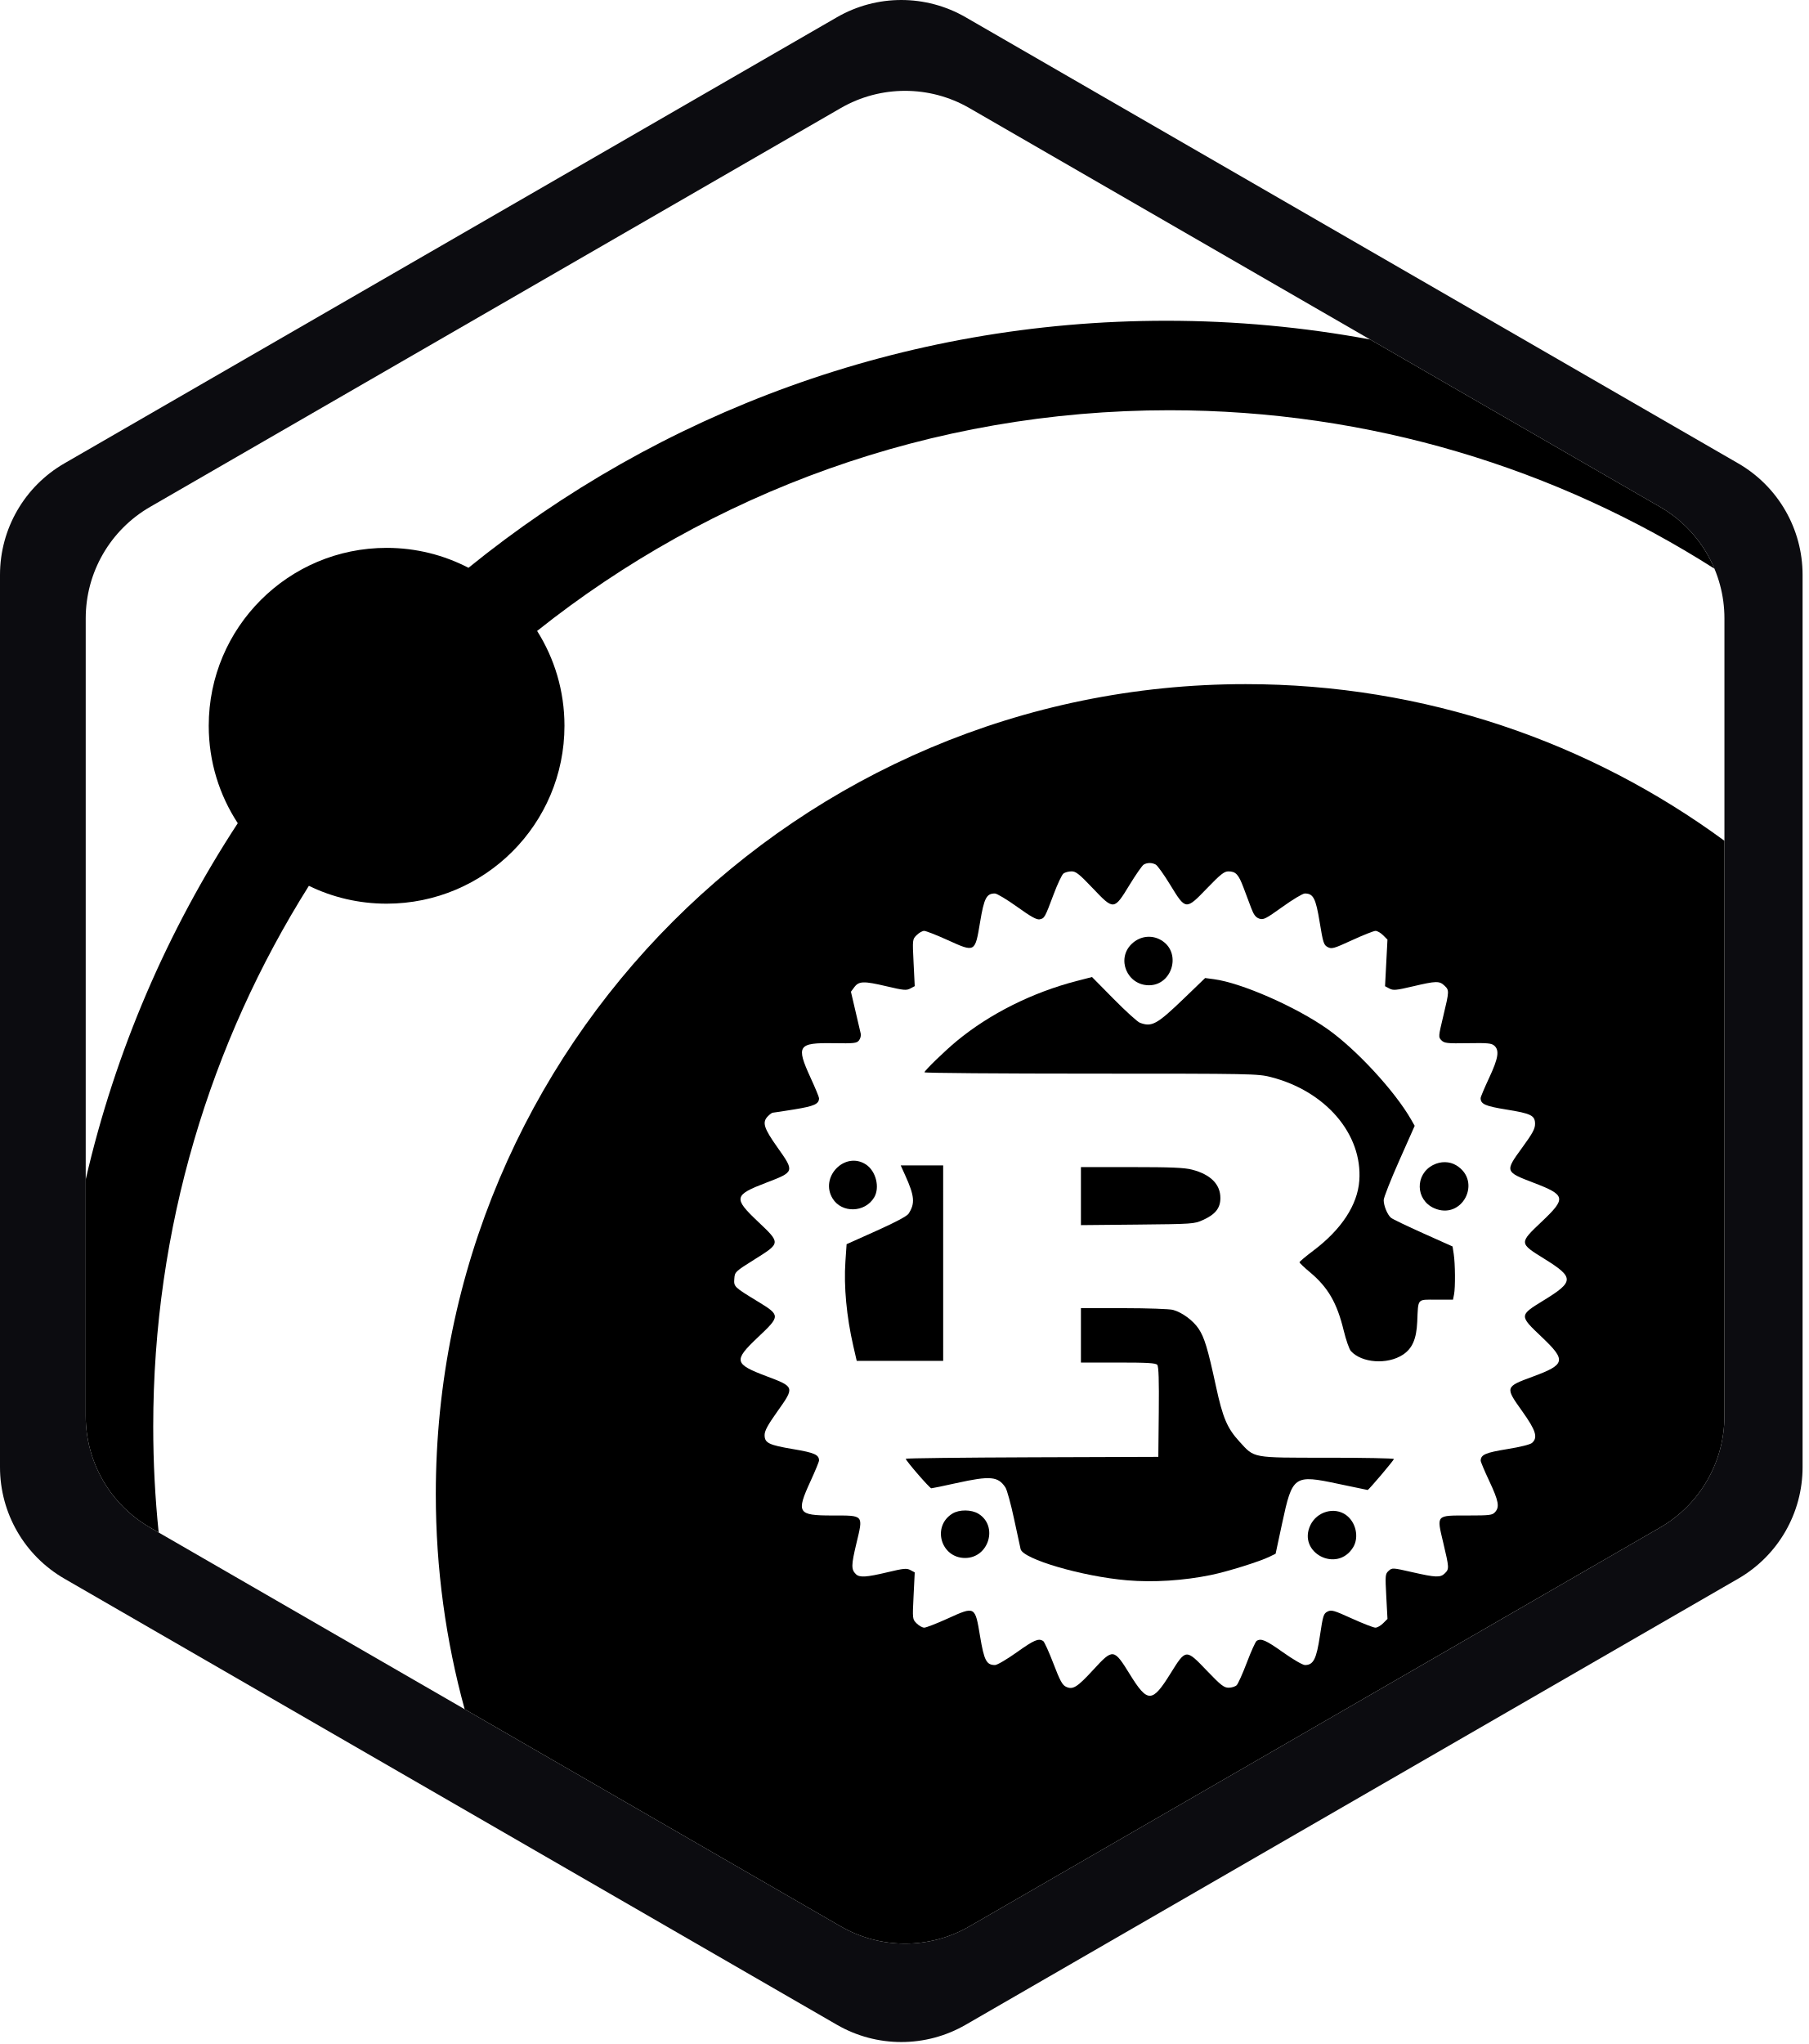
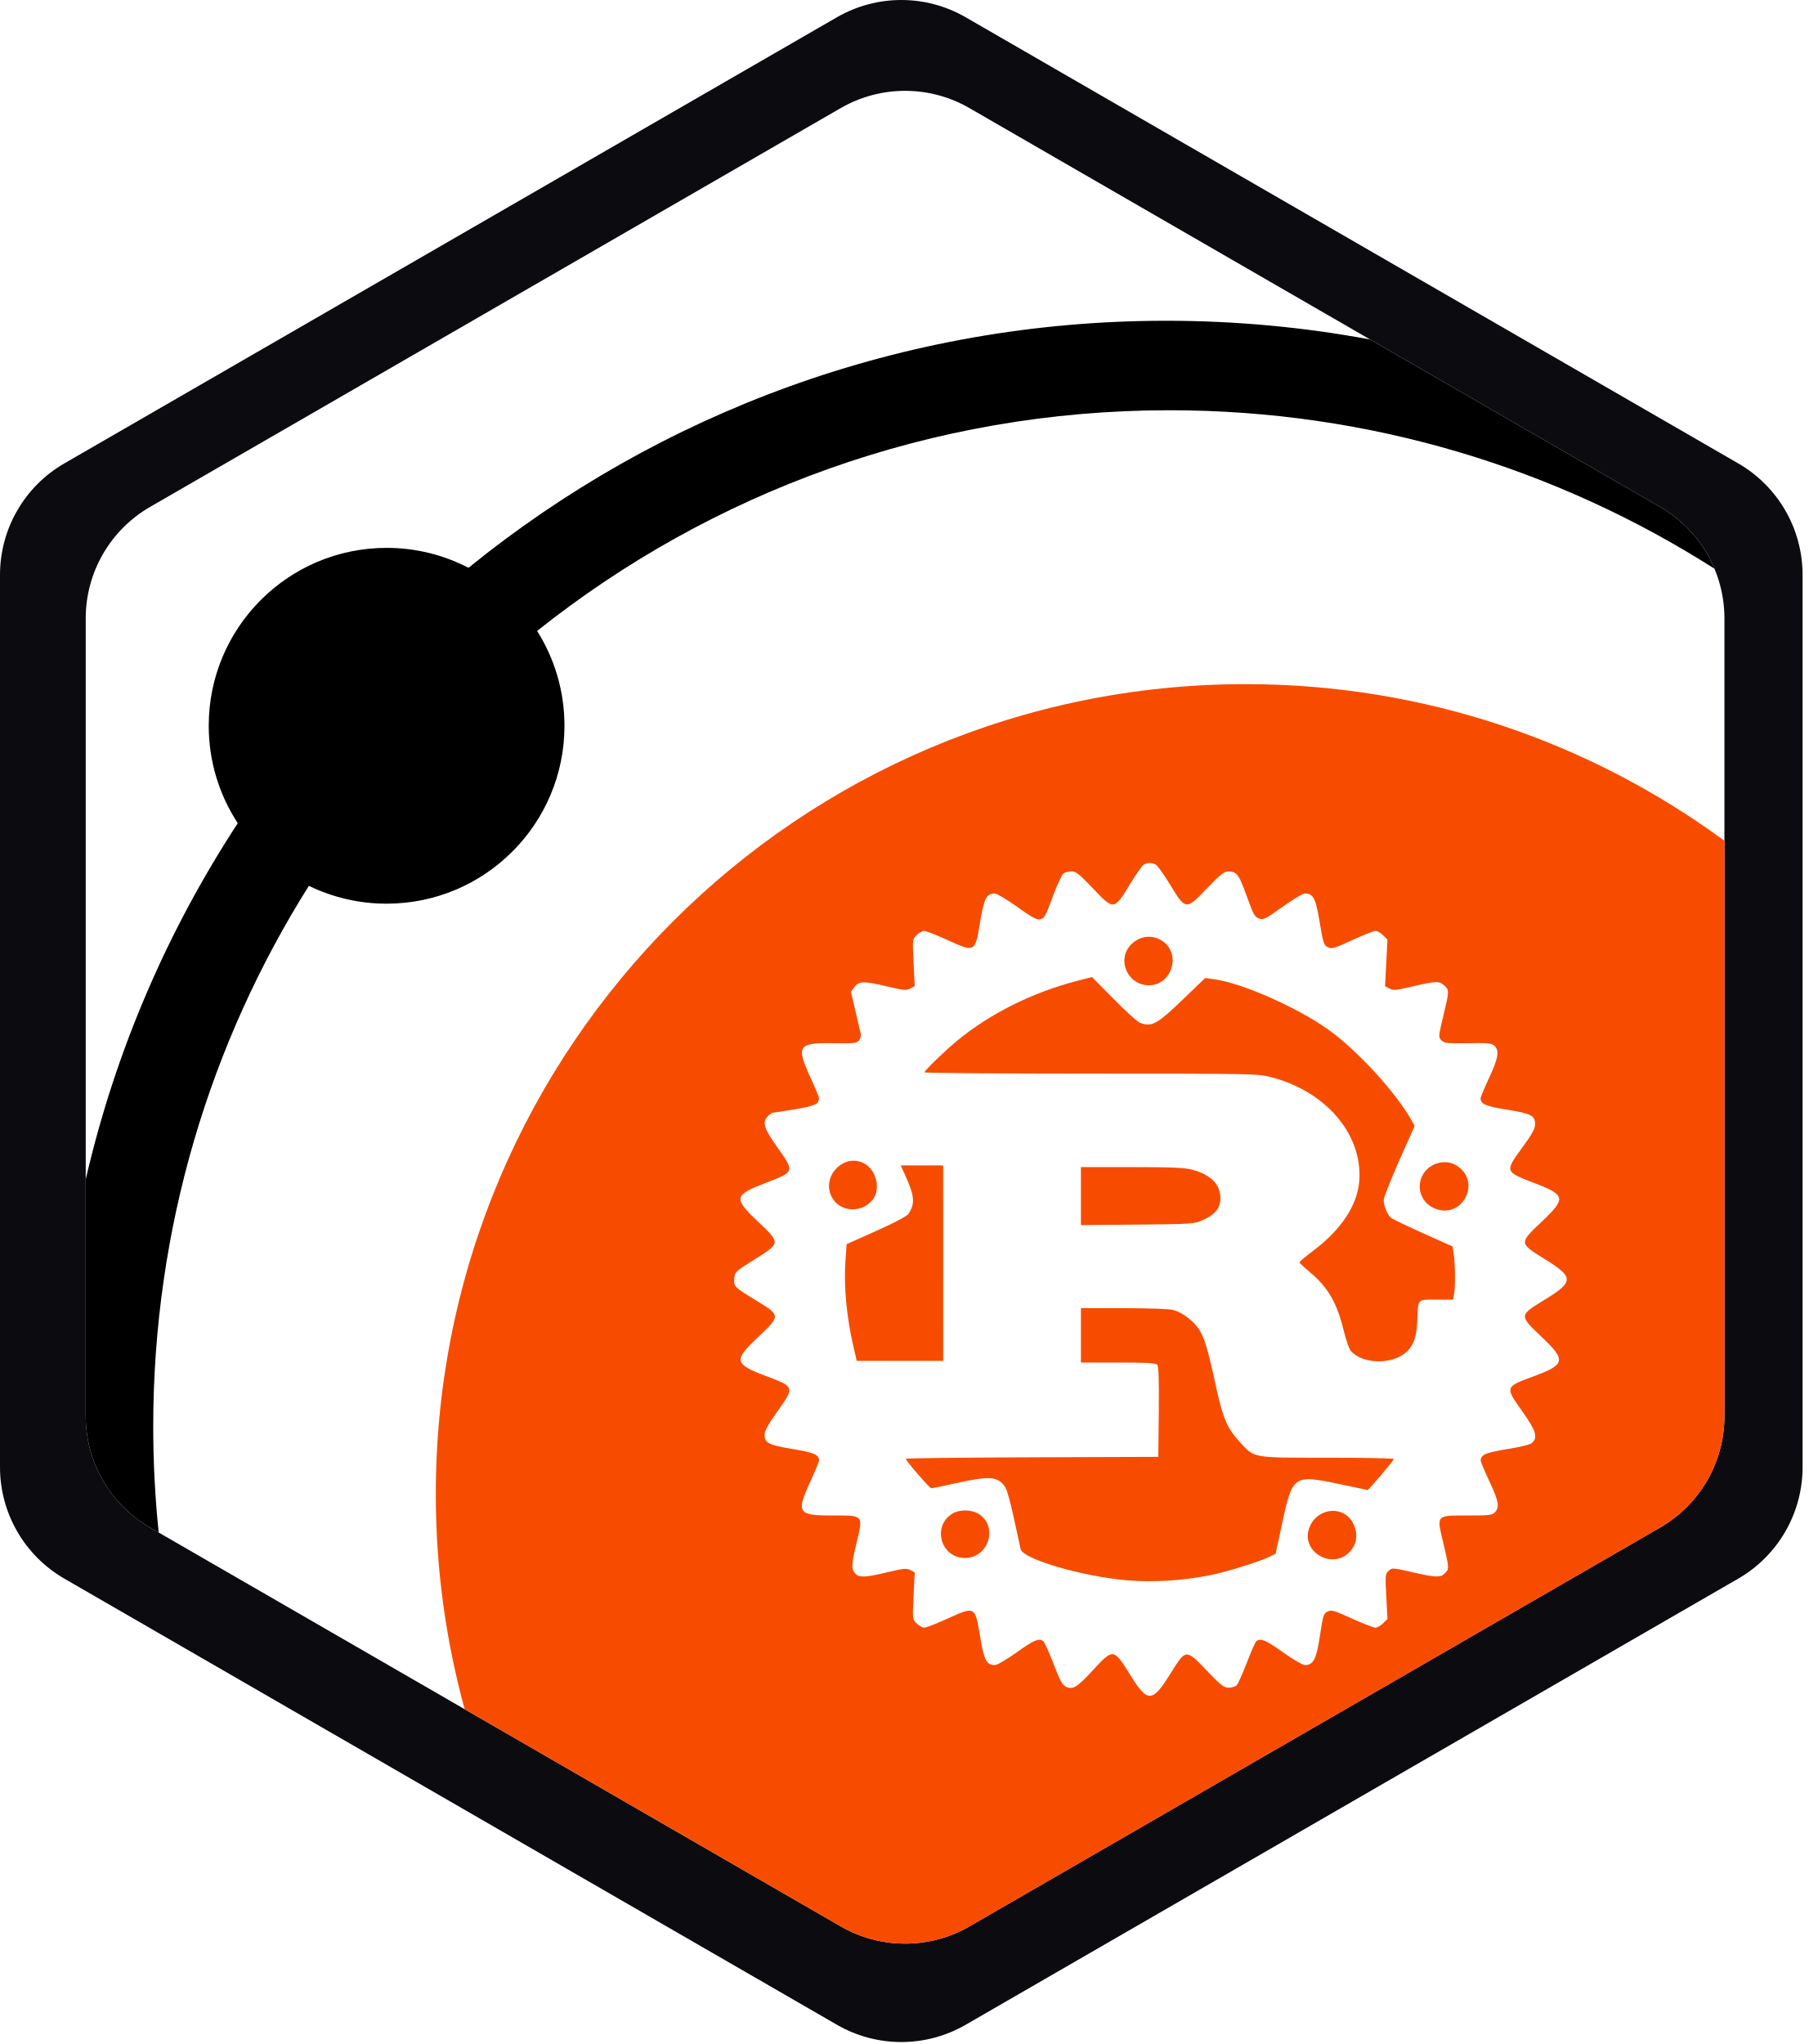
<svg xmlns="http://www.w3.org/2000/svg" width="239" height="270" viewBox="0 0 239 270" fill="none">
  <path fill-rule="evenodd" clip-rule="evenodd" d="M110.578 2.277C115.838 -0.759 122.318 -0.759 127.578 2.277L229.656 61.213C234.916 64.25 238.156 69.862 238.156 75.936V193.805C238.156 199.878 234.916 205.491 229.656 208.528L127.578 267.463C122.318 270.5 115.838 270.5 110.578 267.463L8.5 208.528C3.24 205.491 0 199.878 0 193.805V75.936C0 69.862 3.24 64.25 8.5 61.213L110.578 2.277ZM128.078 14.277C122.818 11.241 116.338 11.241 111.078 14.277L19.825 66.963C14.565 70 11.325 75.612 11.325 81.686V187.055C11.325 193.128 14.565 198.741 19.825 201.778L111.078 254.463C116.338 257.5 122.818 257.5 128.078 254.463L219.331 201.778C224.591 198.741 227.831 193.128 227.831 187.055V81.686C227.831 75.612 224.591 70 219.331 66.963L128.078 14.277Z" fill="#0C0C10" />
-   <path d="M148.487 172.8C151.606 172.802 154.526 172.904 154.973 173.027C156.186 173.364 157.619 174.416 158.354 175.509C159.126 176.658 159.577 178.153 160.647 183.103C161.551 187.288 162.133 188.654 163.762 190.435C165.779 192.64 165.31 192.554 175.387 192.554C180.21 192.554 184.155 192.631 184.159 192.726C184.159 192.895 180.838 196.817 180.692 196.819C180.651 196.819 178.915 196.457 176.835 196.013C170.961 194.76 170.749 194.907 169.401 201.196L168.534 205.237L167.751 205.622C166.445 206.267 162.201 207.592 160.001 208.046C156.364 208.794 152.407 209.044 148.929 208.751C142.999 208.248 135.149 205.95 134.842 204.626C134.777 204.344 134.381 202.526 133.966 200.584C133.549 198.643 133.042 196.801 132.839 196.49C131.867 195.009 130.845 194.917 126.347 195.91C124.645 196.288 123.16 196.594 123.044 196.595C122.831 196.595 119.669 192.943 119.669 192.697C119.676 192.62 127.181 192.531 136.354 192.5L153.037 192.443L153.098 186.521C153.141 182.341 153.082 180.508 152.899 180.291C152.697 180.047 151.62 179.983 147.729 179.983H142.812V172.8H148.487Z" fill="black" />
-   <path d="M173.137 201.447C174.006 199.656 176.316 199.009 177.85 200.132C179.15 201.084 179.582 203.065 178.777 204.386C176.661 207.852 171.369 205.096 173.137 201.447Z" fill="black" />
-   <path d="M125.839 199.933C126.746 199.38 128.34 199.391 129.265 199.955C131.917 201.571 130.645 205.802 127.507 205.799C124.29 205.799 123.097 201.605 125.839 199.933Z" fill="black" />
-   <path d="M147.148 131.97C148.73 133.571 150.279 134.977 150.592 135.095C152.187 135.701 152.842 135.337 156.486 131.829L159.223 129.191L160.382 129.346C164.016 129.827 171.243 132.998 175.396 135.934C179.212 138.632 184.285 144.127 186.446 147.905L186.908 148.715L184.86 153.324C183.734 155.859 182.812 158.2 182.812 158.526C182.812 159.281 183.308 160.474 183.784 160.868C183.985 161.036 185.897 161.956 188.032 162.912L191.912 164.652L192.065 165.639C192.263 166.923 192.288 170.079 192.109 170.976L191.97 171.677H189.755C187.185 171.677 187.383 171.448 187.244 174.596C187.143 176.878 186.591 178.14 185.335 178.957C183.29 180.29 179.912 180.048 178.479 178.467C178.259 178.222 177.832 177.001 177.528 175.751C176.642 172.095 175.453 170.045 173.062 168.047C172.307 167.418 171.691 166.83 171.689 166.739C171.689 166.652 172.519 165.953 173.534 165.189C177.231 162.405 179.357 159.164 179.59 155.954C180.036 149.83 175.153 144.123 167.89 142.272C166.168 141.834 165.431 141.82 144.127 141.82C132.054 141.82 122.171 141.742 122.141 141.646C122.141 141.42 124.828 138.814 126.411 137.507C130.759 133.916 136.405 131.091 142.254 129.583L144.275 129.059L147.148 131.97Z" fill="black" />
-   <path d="M124.613 179.76H113.189L112.737 177.796C111.846 173.929 111.471 169.927 111.695 166.65L111.853 164.349L115.779 162.589C118.243 161.486 119.827 160.645 120.031 160.333C120.924 158.972 120.84 158 119.586 155.234L119.001 153.943H124.611L124.613 179.76Z" fill="black" />
-   <path d="M149.507 154.166C154.735 154.166 156.485 154.24 157.497 154.504C159.942 155.14 161.234 156.434 161.237 158.247C161.239 159.579 160.58 160.412 158.941 161.151C157.782 161.676 157.597 161.688 150.285 161.76L142.812 161.832V154.166H149.507Z" fill="black" />
-   <path d="M189.344 153.889C190.354 153.373 191.513 153.392 192.405 153.936C195.868 156.044 193.185 161.234 189.478 159.595C187.003 158.501 186.923 155.121 189.344 153.889Z" fill="black" />
-   <path d="M110.011 158.326C108.251 155.483 111.641 152.011 114.409 153.823C115.733 154.69 116.275 156.866 115.492 158.174C114.283 160.198 111.221 160.283 110.011 158.326Z" fill="black" />
-   <path d="M149.52 124.682C150.688 123.565 152.36 123.428 153.651 124.347C156.086 126.077 154.792 130.147 151.808 130.147C148.91 130.147 147.452 126.661 149.52 124.682Z" fill="black" />
-   <path fill-rule="evenodd" clip-rule="evenodd" d="M164.578 90.37C188.243 90.37 210.113 98.054 227.831 111.061V187.055C227.831 193.128 224.591 198.741 219.331 201.777L128.078 254.463C122.818 257.5 116.338 257.5 111.078 254.463L61.391 225.775C58.906 216.73 57.578 207.205 57.578 197.37C57.578 138.276 105.484 90.37 164.578 90.37ZM152.696 114.206C152.183 113.931 151.578 113.931 151.105 114.208C150.906 114.324 150.07 115.521 149.247 116.869C147.183 120.255 147.16 120.257 144.387 117.342C142.582 115.445 142.146 115.097 141.565 115.102C141.187 115.103 140.709 115.232 140.503 115.387C140.296 115.542 139.716 116.772 139.21 118.122C138.052 121.216 137.996 121.315 137.354 121.439C136.959 121.513 136.199 121.089 134.376 119.781C133.03 118.815 131.709 118.024 131.441 118.024C130.331 118.025 130.018 118.631 129.489 121.806C128.818 125.842 128.84 125.828 125.198 124.176C123.727 123.509 122.333 122.964 122.099 122.964C121.864 122.964 121.417 123.216 121.109 123.524C120.549 124.084 120.548 124.088 120.701 127.173L120.854 130.263L120.27 130.575C119.752 130.852 119.395 130.819 117.101 130.276C114.107 129.57 113.474 129.589 112.868 130.405L112.424 131.001L113.02 133.548C113.346 134.949 113.66 136.298 113.72 136.545C113.777 136.791 113.677 137.185 113.496 137.421C113.197 137.806 112.879 137.843 110.106 137.8C105.417 137.726 105.152 138.128 107.088 142.354C107.705 143.695 108.21 144.915 108.21 145.062C108.21 145.833 107.593 146.113 104.946 146.545C103.465 146.786 102.178 146.983 102.085 146.983C101.992 146.984 101.715 147.186 101.469 147.433C100.663 148.237 100.892 148.993 102.719 151.569C104.995 154.779 104.991 154.792 101.23 156.228C96.954 157.862 96.867 158.265 100.123 161.35C103.155 164.223 103.16 164.182 99.727 166.338C97.126 167.969 97.086 168.008 97.019 168.894C96.939 169.97 96.959 169.989 100.063 171.884C103.134 173.757 103.134 173.814 100.121 176.662C96.88 179.725 96.979 180.172 101.259 181.785C104.998 183.195 105.003 183.212 102.723 186.421C101.431 188.24 101.019 188.998 101.019 189.56C101.019 190.611 101.567 190.879 104.838 191.428C107.595 191.892 108.21 192.164 108.21 192.924C108.21 193.08 107.704 194.309 107.086 195.654C105.163 199.839 105.382 200.188 109.934 200.188C114.174 200.187 114.061 200.059 113.147 203.878C112.459 206.757 112.449 207.308 113.072 207.93C113.549 208.407 114.449 208.355 117.262 207.682C119.411 207.17 119.788 207.134 120.286 207.399L120.854 207.704L120.701 210.792C120.548 213.88 120.549 213.882 121.109 214.443C121.417 214.753 121.871 215.003 122.112 215.003C122.355 215.002 123.749 214.462 125.212 213.797C128.842 212.15 128.82 212.137 129.49 216.16C130.021 219.349 130.33 219.941 131.463 219.941C131.744 219.941 133.037 219.185 134.336 218.259C136.619 216.632 137.211 216.377 137.819 216.764C137.976 216.863 138.585 218.199 139.172 219.732C140.035 221.988 140.35 222.577 140.831 222.806C141.745 223.244 142.31 222.891 144.459 220.554C147.053 217.73 147.16 217.744 149.278 221.173C151.618 224.959 152.224 224.951 154.622 221.097C156.688 217.776 156.664 217.777 159.457 220.692C161.313 222.626 161.708 222.936 162.333 222.936C162.732 222.935 163.209 222.785 163.391 222.602C163.575 222.418 164.182 221.067 164.739 219.598C165.297 218.129 165.876 216.848 166.025 216.753C166.616 216.378 167.228 216.641 169.508 218.259C170.85 219.211 172.113 219.943 172.413 219.943C173.528 219.943 173.93 219.152 174.393 216.046C174.788 213.397 174.869 213.143 175.391 212.879C175.903 212.619 176.211 212.707 178.616 213.799C180.079 214.461 181.475 215.003 181.717 215.003C181.959 215.003 182.419 214.744 182.735 214.426L183.313 213.851L183.155 210.887C183.003 208.06 183.017 207.906 183.468 207.498C183.932 207.079 183.981 207.081 186.578 207.674C189.722 208.391 190.31 208.41 190.9 207.82C191.478 207.245 191.471 207.117 190.682 203.789C189.796 200.055 189.677 200.188 193.934 200.188C196.836 200.188 197.159 200.147 197.529 199.739C198.147 199.058 198 198.276 196.759 195.632C196.132 194.301 195.624 193.091 195.627 192.938C195.648 192.153 196.266 191.884 199.124 191.42C200.873 191.137 202.181 190.81 202.418 190.595C203.212 189.879 202.92 188.946 201.107 186.406C198.835 183.224 198.846 183.194 202.483 181.854C206.839 180.251 206.964 179.716 203.704 176.621C200.685 173.755 200.683 173.77 203.99 171.742C207.988 169.29 207.994 168.738 204.061 166.298C200.678 164.201 200.68 164.23 203.712 161.354C206.963 158.267 206.876 157.862 202.599 156.228C198.824 154.785 198.811 154.75 201.105 151.604C202.471 149.731 202.811 149.11 202.811 148.468C202.811 147.345 202.307 147.094 198.995 146.56C196.229 146.113 195.619 145.842 195.619 145.056C195.62 144.905 196.126 143.702 196.744 142.381C197.954 139.792 198.123 138.754 197.438 138.136C197.07 137.803 196.579 137.755 193.94 137.799C191.181 137.845 190.828 137.805 190.445 137.421C190.027 137.002 190.033 136.942 190.685 134.22C191.485 130.886 191.489 130.804 190.831 130.187C190.163 129.559 189.745 129.569 186.68 130.29C184.446 130.816 184.076 130.851 183.568 130.58L182.991 130.271L183.311 124.115L182.734 123.54C182.417 123.222 181.968 122.964 181.734 122.964C181.502 122.964 180.113 123.514 178.651 124.186C176.211 125.308 175.948 125.382 175.42 125.106C174.894 124.831 174.805 124.558 174.355 121.815C173.837 118.642 173.515 118.024 172.388 118.024C172.12 118.025 170.793 118.819 169.44 119.79C167.218 121.385 166.92 121.536 166.366 121.343C165.908 121.183 165.642 120.836 165.316 119.969C165.076 119.331 164.613 118.103 164.289 117.239C163.634 115.496 163.268 115.105 162.286 115.105C161.738 115.106 161.243 115.5 159.465 117.344C156.669 120.244 156.66 120.243 154.604 116.875C153.783 115.529 152.924 114.328 152.696 114.206Z" fill="black" />
+   <path d="M148.487 172.8C151.606 172.802 154.526 172.904 154.973 173.027C156.186 173.364 157.619 174.416 158.354 175.509C159.126 176.658 159.577 178.153 160.647 183.103C161.551 187.288 162.133 188.654 163.762 190.435C165.779 192.64 165.31 192.554 175.387 192.554C180.21 192.554 184.155 192.631 184.159 192.726C184.159 192.895 180.838 196.817 180.692 196.819C180.651 196.819 178.915 196.457 176.835 196.013C170.961 194.76 170.749 194.907 169.401 201.196L168.534 205.237L167.751 205.622C166.445 206.267 162.201 207.592 160.001 208.046C156.364 208.794 152.407 209.044 148.929 208.751C142.999 208.248 135.149 205.95 134.842 204.626C134.777 204.344 134.381 202.526 133.966 200.584C133.549 198.643 133.042 196.801 132.839 196.49C131.867 195.009 130.845 194.917 126.347 195.91C124.645 196.288 123.16 196.594 123.044 196.595C122.831 196.595 119.669 192.943 119.669 192.697C119.676 192.62 127.181 192.531 136.354 192.5L153.037 192.443L153.098 186.521C153.141 182.341 153.082 180.508 152.899 180.291C152.697 180.047 151.62 179.983 147.729 179.983H142.812V172.8H148.487Z" fill="#F74C00" />
+   <path d="M173.137 201.447C174.006 199.656 176.316 199.009 177.85 200.132C179.15 201.084 179.582 203.065 178.777 204.386C176.661 207.852 171.369 205.096 173.137 201.447Z" fill="#F74C00" />
+   <path d="M125.839 199.933C126.746 199.38 128.34 199.391 129.265 199.955C131.917 201.571 130.645 205.802 127.507 205.799C124.29 205.799 123.097 201.605 125.839 199.933Z" fill="#F74C00" />
+   <path d="M147.148 131.97C148.73 133.571 150.279 134.977 150.592 135.095C152.187 135.701 152.842 135.337 156.486 131.829L159.223 129.191L160.382 129.346C164.016 129.827 171.243 132.998 175.396 135.934C179.212 138.632 184.285 144.127 186.446 147.905L186.908 148.715L184.86 153.324C183.734 155.859 182.812 158.2 182.812 158.526C182.812 159.281 183.308 160.474 183.784 160.868C183.985 161.036 185.897 161.956 188.032 162.912L191.912 164.652L192.065 165.639C192.263 166.923 192.288 170.079 192.109 170.976L191.97 171.677H189.755C187.185 171.677 187.383 171.448 187.244 174.596C187.143 176.878 186.591 178.14 185.335 178.957C183.29 180.29 179.912 180.048 178.479 178.467C178.259 178.222 177.832 177.001 177.528 175.751C176.642 172.095 175.453 170.045 173.062 168.047C172.307 167.418 171.691 166.83 171.689 166.739C171.689 166.652 172.519 165.953 173.534 165.189C177.231 162.405 179.357 159.164 179.59 155.954C180.036 149.83 175.153 144.123 167.89 142.272C166.168 141.834 165.431 141.82 144.127 141.82C132.054 141.82 122.171 141.742 122.141 141.646C122.141 141.42 124.828 138.814 126.411 137.507C130.759 133.916 136.405 131.091 142.254 129.583L144.275 129.059L147.148 131.97Z" fill="#F74C00" />
+   <path d="M124.613 179.76H113.189L112.737 177.796C111.846 173.929 111.471 169.927 111.695 166.65L111.853 164.349L115.779 162.589C118.243 161.486 119.827 160.645 120.031 160.333C120.924 158.972 120.84 158 119.586 155.234L119.001 153.943H124.611L124.613 179.76Z" fill="#F74C00" />
+   <path d="M149.507 154.166C154.735 154.166 156.485 154.24 157.497 154.504C159.942 155.14 161.234 156.434 161.237 158.247C161.239 159.579 160.58 160.412 158.941 161.151C157.782 161.676 157.597 161.688 150.285 161.76L142.812 161.832V154.166H149.507Z" fill="#F74C00" />
+   <path d="M189.344 153.889C190.354 153.373 191.513 153.392 192.405 153.936C195.868 156.044 193.185 161.234 189.478 159.595C187.003 158.501 186.923 155.121 189.344 153.889Z" fill="#F74C00" />
+   <path d="M110.011 158.326C108.251 155.483 111.641 152.011 114.409 153.823C115.733 154.69 116.275 156.866 115.492 158.174C114.283 160.198 111.221 160.283 110.011 158.326Z" fill="#F74C00" />
+   <path d="M149.52 124.682C150.688 123.565 152.36 123.428 153.651 124.347C156.086 126.077 154.792 130.147 151.808 130.147C148.91 130.147 147.452 126.661 149.52 124.682Z" fill="#F74C00" />
+   <path fill-rule="evenodd" clip-rule="evenodd" d="M164.578 90.37C188.243 90.37 210.113 98.054 227.831 111.061V187.055C227.831 193.128 224.591 198.741 219.331 201.777L128.078 254.463C122.818 257.5 116.338 257.5 111.078 254.463L61.391 225.775C58.906 216.73 57.578 207.205 57.578 197.37C57.578 138.276 105.484 90.37 164.578 90.37ZM152.696 114.206C152.183 113.931 151.578 113.931 151.105 114.208C150.906 114.324 150.07 115.521 149.247 116.869C147.183 120.255 147.16 120.257 144.387 117.342C142.582 115.445 142.146 115.097 141.565 115.102C141.187 115.103 140.709 115.232 140.503 115.387C140.296 115.542 139.716 116.772 139.21 118.122C138.052 121.216 137.996 121.315 137.354 121.439C136.959 121.513 136.199 121.089 134.376 119.781C133.03 118.815 131.709 118.024 131.441 118.024C130.331 118.025 130.018 118.631 129.489 121.806C128.818 125.842 128.84 125.828 125.198 124.176C123.727 123.509 122.333 122.964 122.099 122.964C121.864 122.964 121.417 123.216 121.109 123.524C120.549 124.084 120.548 124.088 120.701 127.173L120.854 130.263L120.27 130.575C119.752 130.852 119.395 130.819 117.101 130.276C114.107 129.57 113.474 129.589 112.868 130.405L112.424 131.001L113.02 133.548C113.346 134.949 113.66 136.298 113.72 136.545C113.777 136.791 113.677 137.185 113.496 137.421C113.197 137.806 112.879 137.843 110.106 137.8C105.417 137.726 105.152 138.128 107.088 142.354C107.705 143.695 108.21 144.915 108.21 145.062C108.21 145.833 107.593 146.113 104.946 146.545C103.465 146.786 102.178 146.983 102.085 146.983C101.992 146.984 101.715 147.186 101.469 147.433C100.663 148.237 100.892 148.993 102.719 151.569C104.995 154.779 104.991 154.792 101.23 156.228C96.954 157.862 96.867 158.265 100.123 161.35C103.155 164.223 103.16 164.182 99.727 166.338C97.126 167.969 97.086 168.008 97.019 168.894C96.939 169.97 96.959 169.989 100.063 171.884C103.134 173.757 103.134 173.814 100.121 176.662C96.88 179.725 96.979 180.172 101.259 181.785C104.998 183.195 105.003 183.212 102.723 186.421C101.431 188.24 101.019 188.998 101.019 189.56C101.019 190.611 101.567 190.879 104.838 191.428C107.595 191.892 108.21 192.164 108.21 192.924C108.21 193.08 107.704 194.309 107.086 195.654C105.163 199.839 105.382 200.188 109.934 200.188C114.174 200.187 114.061 200.059 113.147 203.878C112.459 206.757 112.449 207.308 113.072 207.93C113.549 208.407 114.449 208.355 117.262 207.682C119.411 207.17 119.788 207.134 120.286 207.399L120.854 207.704L120.701 210.792C120.548 213.88 120.549 213.882 121.109 214.443C121.417 214.753 121.871 215.003 122.112 215.003C122.355 215.002 123.749 214.462 125.212 213.797C128.842 212.15 128.82 212.137 129.49 216.16C130.021 219.349 130.33 219.941 131.463 219.941C131.744 219.941 133.037 219.185 134.336 218.259C136.619 216.632 137.211 216.377 137.819 216.764C137.976 216.863 138.585 218.199 139.172 219.732C140.035 221.988 140.35 222.577 140.831 222.806C141.745 223.244 142.31 222.891 144.459 220.554C147.053 217.73 147.16 217.744 149.278 221.173C151.618 224.959 152.224 224.951 154.622 221.097C156.688 217.776 156.664 217.777 159.457 220.692C161.313 222.626 161.708 222.936 162.333 222.936C162.732 222.935 163.209 222.785 163.391 222.602C163.575 222.418 164.182 221.067 164.739 219.598C165.297 218.129 165.876 216.848 166.025 216.753C166.616 216.378 167.228 216.641 169.508 218.259C170.85 219.211 172.113 219.943 172.413 219.943C173.528 219.943 173.93 219.152 174.393 216.046C174.788 213.397 174.869 213.143 175.391 212.879C175.903 212.619 176.211 212.707 178.616 213.799C180.079 214.461 181.475 215.003 181.717 215.003C181.959 215.003 182.419 214.744 182.735 214.426L183.313 213.851L183.155 210.887C183.003 208.06 183.017 207.906 183.468 207.498C183.932 207.079 183.981 207.081 186.578 207.674C189.722 208.391 190.31 208.41 190.9 207.82C191.478 207.245 191.471 207.117 190.682 203.789C189.796 200.055 189.677 200.188 193.934 200.188C196.836 200.188 197.159 200.147 197.529 199.739C198.147 199.058 198 198.276 196.759 195.632C196.132 194.301 195.624 193.091 195.627 192.938C195.648 192.153 196.266 191.884 199.124 191.42C200.873 191.137 202.181 190.81 202.418 190.595C203.212 189.879 202.92 188.946 201.107 186.406C198.835 183.224 198.846 183.194 202.483 181.854C206.839 180.251 206.964 179.716 203.704 176.621C200.685 173.755 200.683 173.77 203.99 171.742C207.988 169.29 207.994 168.738 204.061 166.298C200.678 164.201 200.68 164.23 203.712 161.354C206.963 158.267 206.876 157.862 202.599 156.228C198.824 154.785 198.811 154.75 201.105 151.604C202.471 149.731 202.811 149.11 202.811 148.468C202.811 147.345 202.307 147.094 198.995 146.56C196.229 146.113 195.619 145.842 195.619 145.056C195.62 144.905 196.126 143.702 196.744 142.381C197.954 139.792 198.123 138.754 197.438 138.136C197.07 137.803 196.579 137.755 193.94 137.799C191.181 137.845 190.828 137.805 190.445 137.421C190.027 137.002 190.033 136.942 190.685 134.22C191.485 130.886 191.489 130.804 190.831 130.187C190.163 129.559 189.745 129.569 186.68 130.29C184.446 130.816 184.076 130.851 183.568 130.58L182.991 130.271L183.311 124.115L182.734 123.54C182.417 123.222 181.968 122.964 181.734 122.964C181.502 122.964 180.113 123.514 178.651 124.186C176.211 125.308 175.948 125.382 175.42 125.106C174.894 124.831 174.805 124.558 174.355 121.815C173.837 118.642 173.515 118.024 172.388 118.024C172.12 118.025 170.793 118.819 169.44 119.79C167.218 121.385 166.92 121.536 166.366 121.343C165.908 121.183 165.642 120.836 165.316 119.969C165.076 119.331 164.613 118.103 164.289 117.239C163.634 115.496 163.268 115.105 162.286 115.105C161.738 115.106 161.243 115.5 159.465 117.344C156.669 120.244 156.66 120.243 154.604 116.875C153.783 115.529 152.924 114.328 152.696 114.206Z" fill="#F74C00" />
  <path d="M154.078 42.37C163.283 42.37 172.288 43.221 181.022 44.845L219.331 66.963C222.606 68.854 225.097 71.743 226.512 75.12C205.702 61.87 180.998 54.191 154.5 54.191C122.921 54.191 93.89 65.096 70.963 83.343C73.252 86.969 74.578 91.265 74.578 95.87C74.578 108.849 64.057 119.37 51.078 119.37C47.395 119.37 43.911 118.522 40.809 117.012C27.782 137.701 20.244 162.194 20.244 188.448C20.244 193.172 20.489 197.838 20.965 202.436L19.825 201.777C14.565 198.741 11.325 193.128 11.325 187.055V155.802C15.25 138.791 22.138 122.914 31.415 108.741C28.99 105.044 27.578 100.622 27.578 95.87C27.578 82.891 38.099 72.37 51.078 72.37C54.979 72.37 58.657 73.321 61.895 75.003C87.07 54.596 119.146 42.37 154.078 42.37Z" fill="black" />
</svg>
